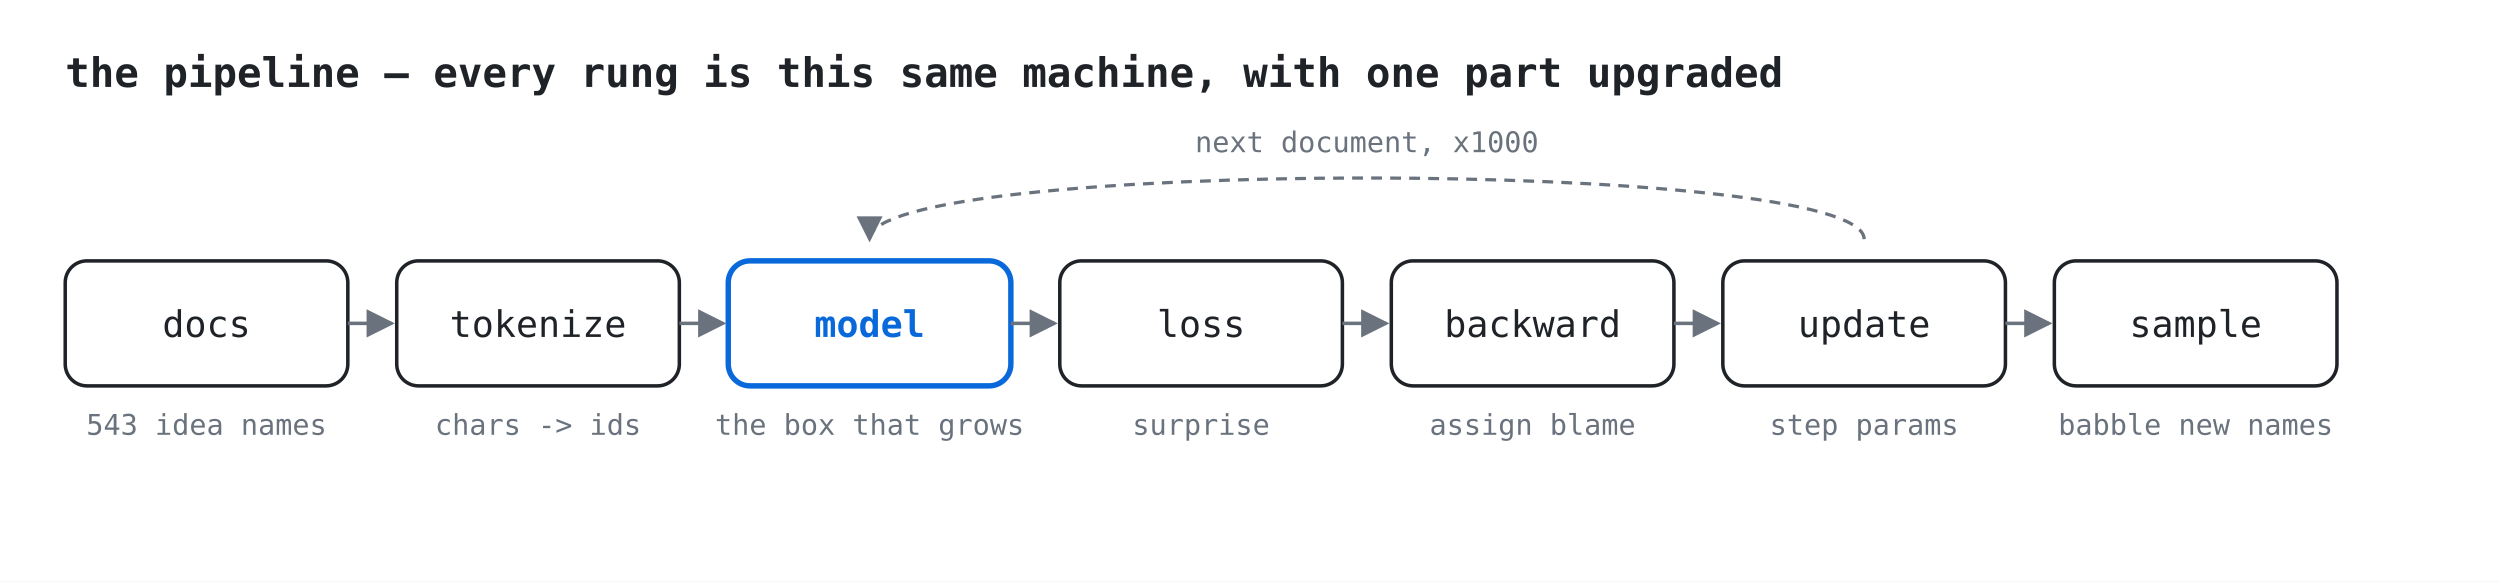
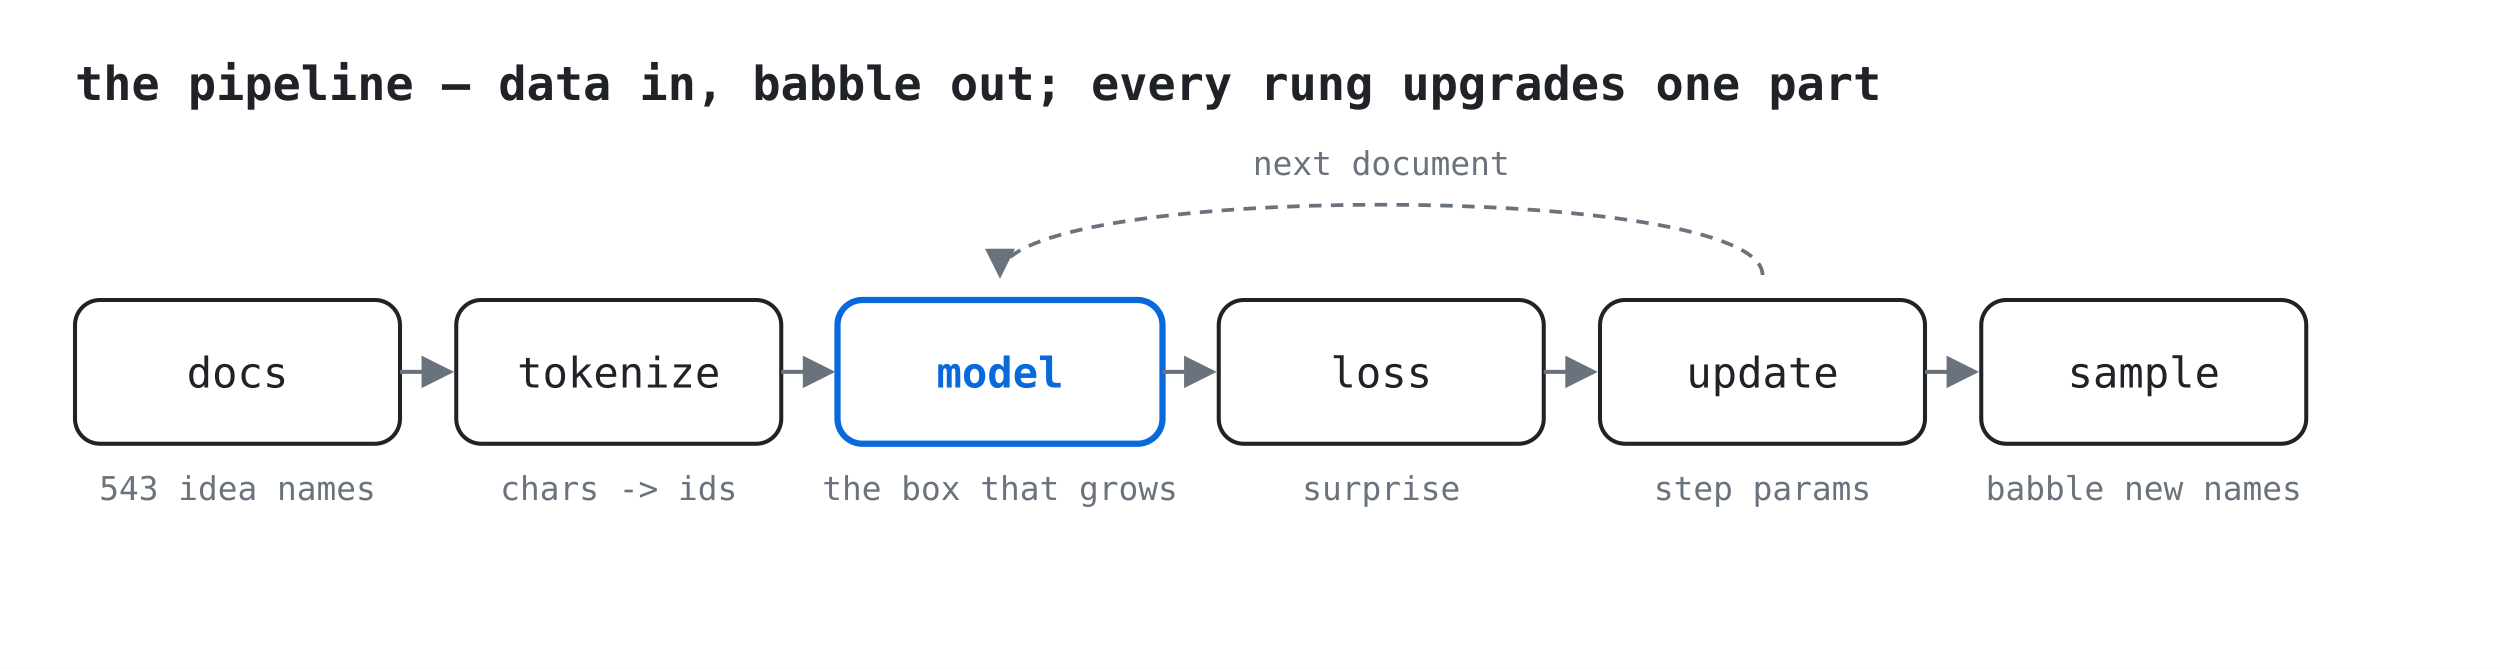
- <svg xmlns="http://www.w3.org/2000/svg" width="920" height="214" viewBox="0 0 920 214">
-   <rect width="920" height="214" fill="#ffffff" />
+ <svg xmlns="http://www.w3.org/2000/svg" width="800" height="214" viewBox="0 0 800 214">
+   <rect width="800" height="214" fill="#ffffff" />
  <defs>
    <marker id="a" markerWidth="8" markerHeight="8" refX="7" refY="4" orient="auto">
      <path d="M0,0 L8,4 L0,8 z" fill="#6a737d" />
    </marker>
  </defs>
-   <text x="24" y="32" font-family="SFMono-Regular,Consolas,Menlo,monospace" font-size="15" fill="#1f2328" text-anchor="start" font-weight="bold">the pipeline — every rung is this same machine, with one part upgraded</text>
+   <text x="24" y="32" font-family="SFMono-Regular,Consolas,Menlo,monospace" font-size="15" fill="#1f2328" text-anchor="start" font-weight="bold">the pipeline — data in, babble out; every rung upgrades one part</text>
  <rect x="24" y="96" width="104" height="46" fill="none" stroke="#1f2328" stroke-width="1.3" rx="8" />
  <text x="76.0" y="124" font-family="SFMono-Regular,Consolas,Menlo,monospace" font-size="13.5" fill="#1f2328" text-anchor="middle">docs</text>
  <text x="76.0" y="160" font-family="SFMono-Regular,Consolas,Menlo,monospace" font-size="10.5" fill="#6a737d" text-anchor="middle">543 idea names</text>
  <line x1="128" y1="119.0" x2="144" y2="119.0" stroke="#6a737d" stroke-width="1.3" marker-end="url(#a)" />
  <rect x="146" y="96" width="104" height="46" fill="none" stroke="#1f2328" stroke-width="1.3" rx="8" />
  <text x="198.0" y="124" font-family="SFMono-Regular,Consolas,Menlo,monospace" font-size="13.5" fill="#1f2328" text-anchor="middle">tokenize</text>
  <text x="198.0" y="160" font-family="SFMono-Regular,Consolas,Menlo,monospace" font-size="10.5" fill="#6a737d" text-anchor="middle">chars -&gt; ids</text>
  <line x1="250" y1="119.0" x2="266" y2="119.0" stroke="#6a737d" stroke-width="1.3" marker-end="url(#a)" />
  <rect x="268" y="96" width="104" height="46" fill="none" stroke="#0969da" stroke-width="2" rx="8" />
  <text x="320.0" y="124" font-family="SFMono-Regular,Consolas,Menlo,monospace" font-size="13.5" fill="#0969da" text-anchor="middle" font-weight="bold">model</text>
  <text x="320.0" y="160" font-family="SFMono-Regular,Consolas,Menlo,monospace" font-size="10.5" fill="#6a737d" text-anchor="middle">the box that grows</text>
  <line x1="372" y1="119.0" x2="388" y2="119.0" stroke="#6a737d" stroke-width="1.3" marker-end="url(#a)" />
  <rect x="390" y="96" width="104" height="46" fill="none" stroke="#1f2328" stroke-width="1.3" rx="8" />
  <text x="442.0" y="124" font-family="SFMono-Regular,Consolas,Menlo,monospace" font-size="13.5" fill="#1f2328" text-anchor="middle">loss</text>
  <text x="442.0" y="160" font-family="SFMono-Regular,Consolas,Menlo,monospace" font-size="10.5" fill="#6a737d" text-anchor="middle">surprise</text>
  <line x1="494" y1="119.0" x2="510" y2="119.0" stroke="#6a737d" stroke-width="1.3" marker-end="url(#a)" />
  <rect x="512" y="96" width="104" height="46" fill="none" stroke="#1f2328" stroke-width="1.3" rx="8" />
-   <text x="564.0" y="124" font-family="SFMono-Regular,Consolas,Menlo,monospace" font-size="13.5" fill="#1f2328" text-anchor="middle">backward</text>
-   <text x="564.0" y="160" font-family="SFMono-Regular,Consolas,Menlo,monospace" font-size="10.5" fill="#6a737d" text-anchor="middle">assign blame</text>
+   <text x="564.0" y="124" font-family="SFMono-Regular,Consolas,Menlo,monospace" font-size="13.5" fill="#1f2328" text-anchor="middle">update</text>
+   <text x="564.0" y="160" font-family="SFMono-Regular,Consolas,Menlo,monospace" font-size="10.5" fill="#6a737d" text-anchor="middle">step params</text>
  <line x1="616" y1="119.0" x2="632" y2="119.0" stroke="#6a737d" stroke-width="1.3" marker-end="url(#a)" />
  <rect x="634" y="96" width="104" height="46" fill="none" stroke="#1f2328" stroke-width="1.3" rx="8" />
-   <text x="686.0" y="124" font-family="SFMono-Regular,Consolas,Menlo,monospace" font-size="13.5" fill="#1f2328" text-anchor="middle">update</text>
-   <text x="686.0" y="160" font-family="SFMono-Regular,Consolas,Menlo,monospace" font-size="10.5" fill="#6a737d" text-anchor="middle">step params</text>
-   <line x1="738" y1="119.0" x2="754" y2="119.0" stroke="#6a737d" stroke-width="1.3" marker-end="url(#a)" />
-   <rect x="756" y="96" width="104" height="46" fill="none" stroke="#1f2328" stroke-width="1.3" rx="8" />
-   <text x="808.0" y="124" font-family="SFMono-Regular,Consolas,Menlo,monospace" font-size="13.5" fill="#1f2328" text-anchor="middle">sample</text>
-   <text x="808.0" y="160" font-family="SFMono-Regular,Consolas,Menlo,monospace" font-size="10.5" fill="#6a737d" text-anchor="middle">babble new names</text>
-   <path d="M 686.0 88 C 686.0 58, 320.0 58, 320.0 88" fill="none" stroke="#6a737d" stroke-width="1.2" stroke-dasharray="4,3" marker-end="url(#a)" />
-   <text x="503.0" y="56" font-family="SFMono-Regular,Consolas,Menlo,monospace" font-size="10.5" fill="#6a737d" text-anchor="middle">next document, x1000</text>
+   <text x="686.0" y="124" font-family="SFMono-Regular,Consolas,Menlo,monospace" font-size="13.5" fill="#1f2328" text-anchor="middle">sample</text>
+   <text x="686.0" y="160" font-family="SFMono-Regular,Consolas,Menlo,monospace" font-size="10.5" fill="#6a737d" text-anchor="middle">babble new names</text>
+   <path d="M 564.0 88 C 564.0 58, 320.0 58, 320.0 88" fill="none" stroke="#6a737d" stroke-width="1.2" stroke-dasharray="4,3" marker-end="url(#a)" />
+   <text x="442.0" y="56" font-family="SFMono-Regular,Consolas,Menlo,monospace" font-size="10.5" fill="#6a737d" text-anchor="middle">next document</text>
</svg>
